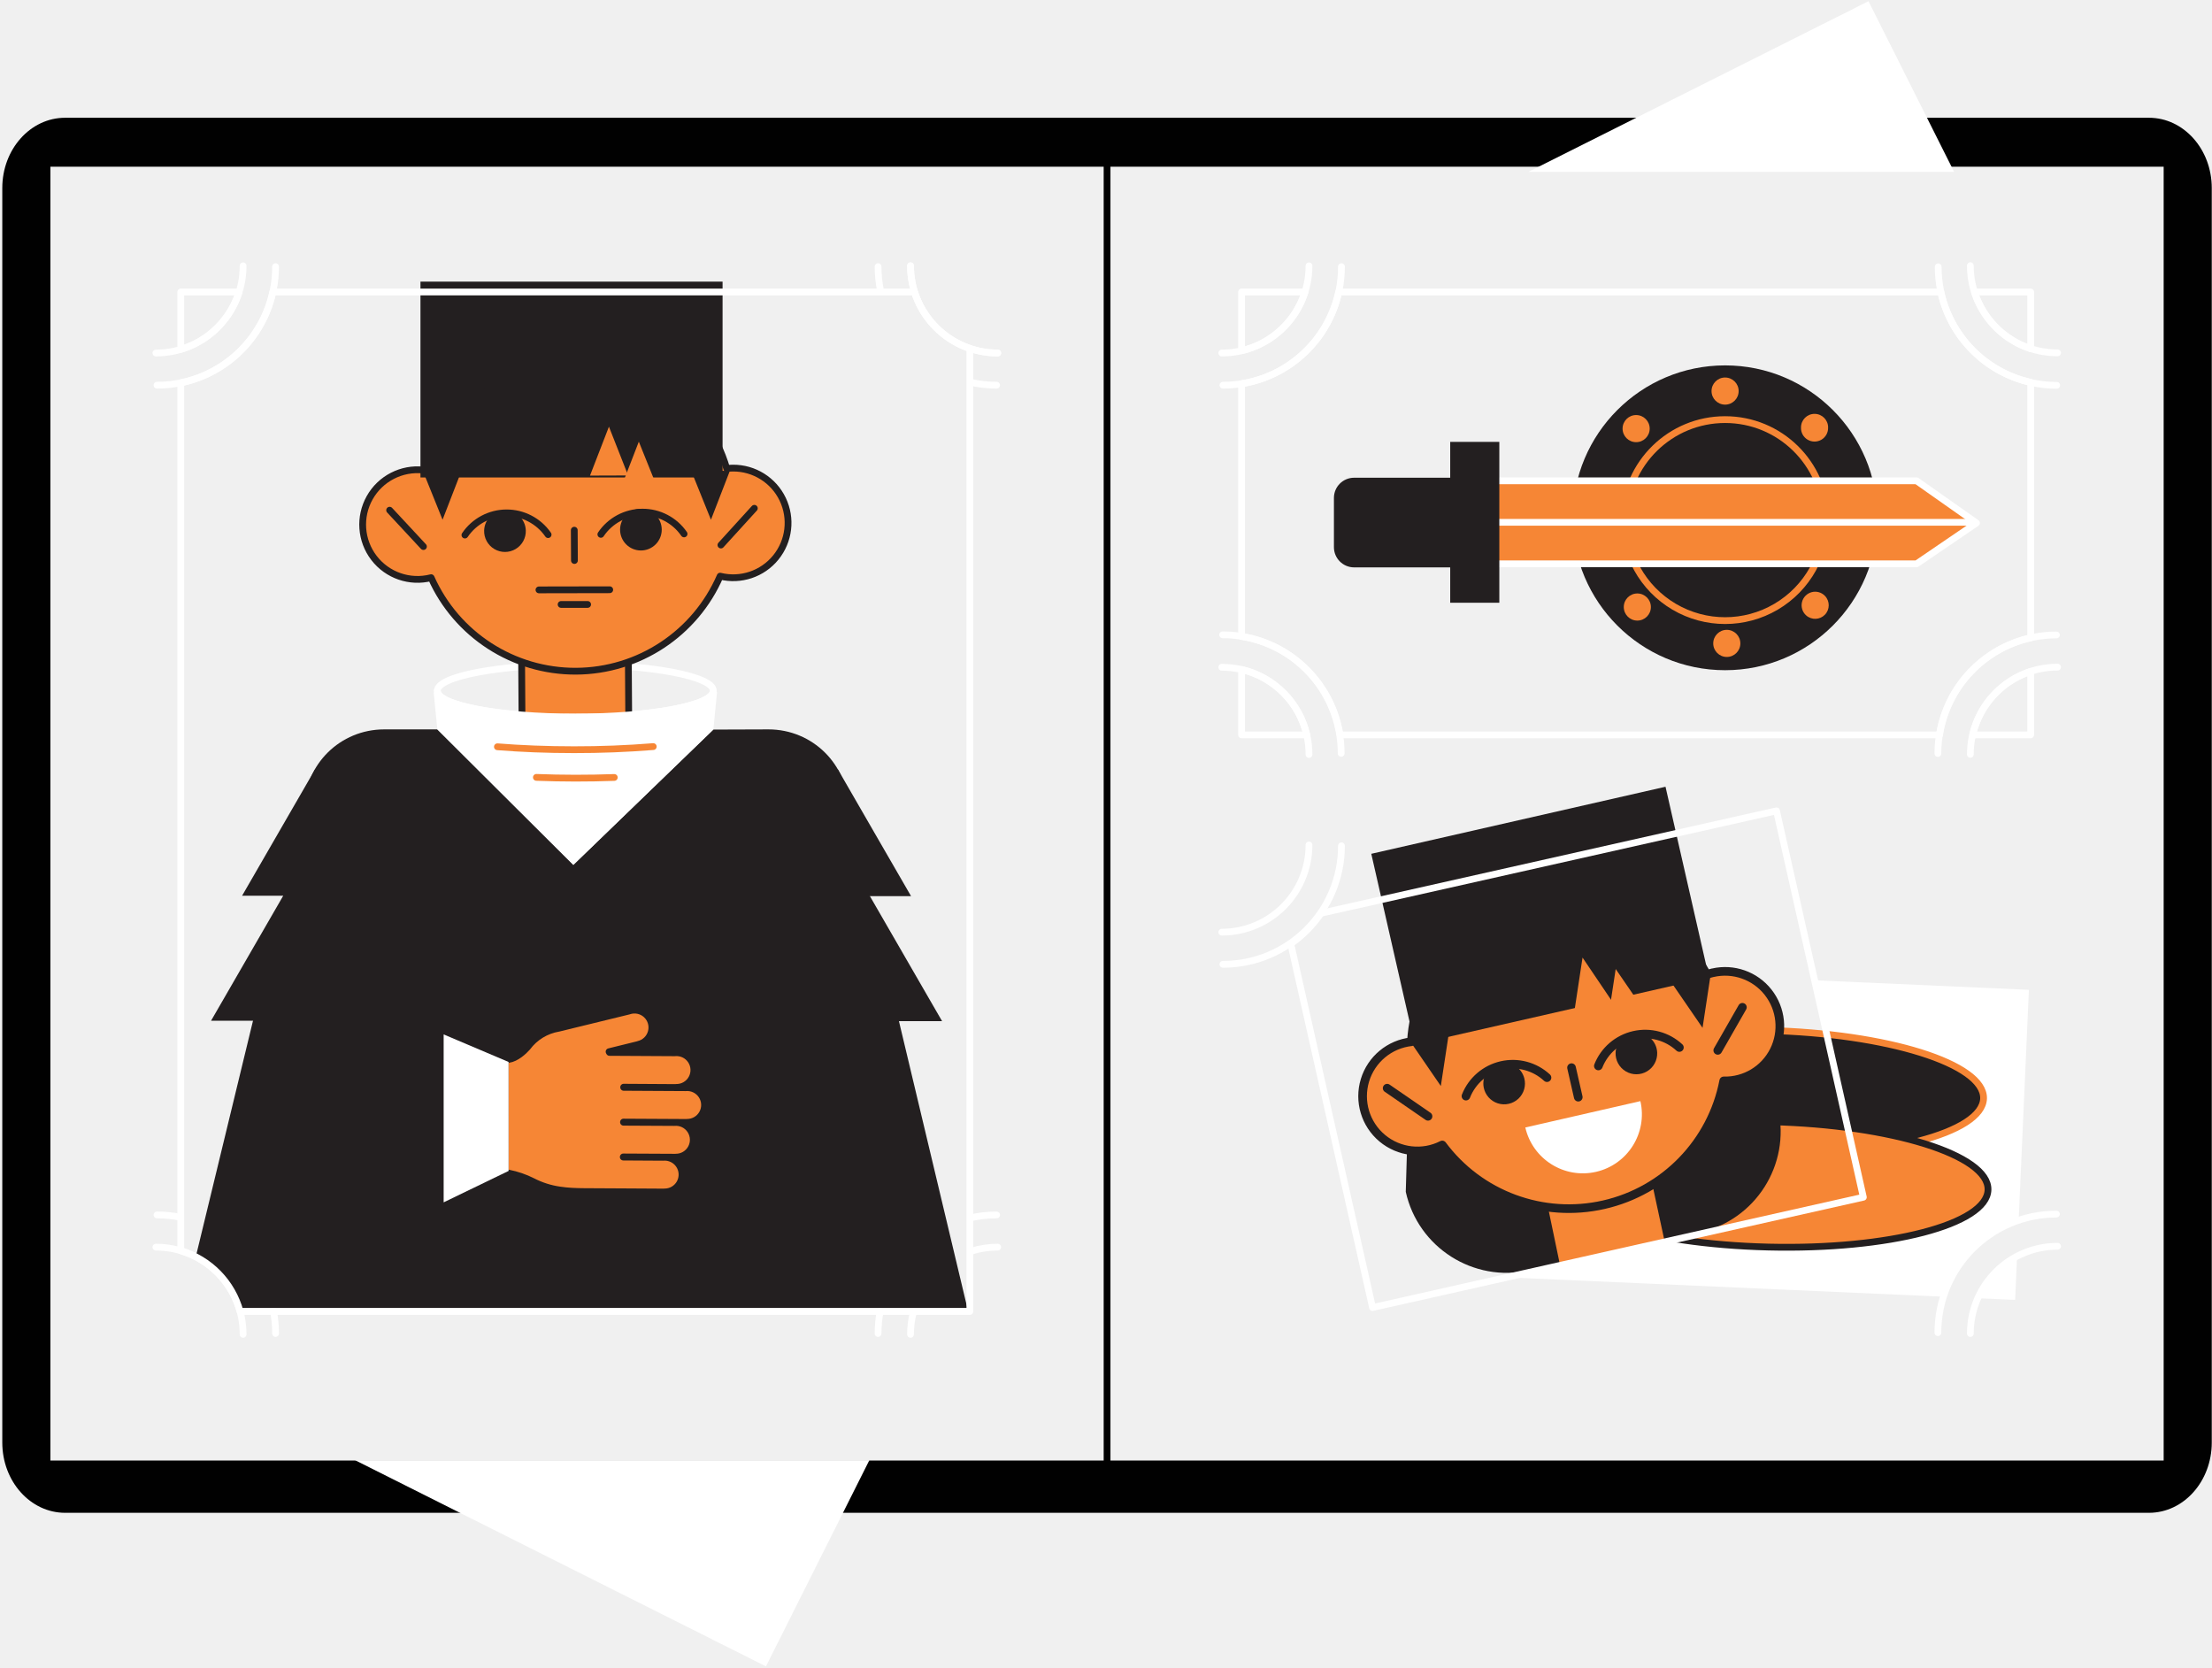
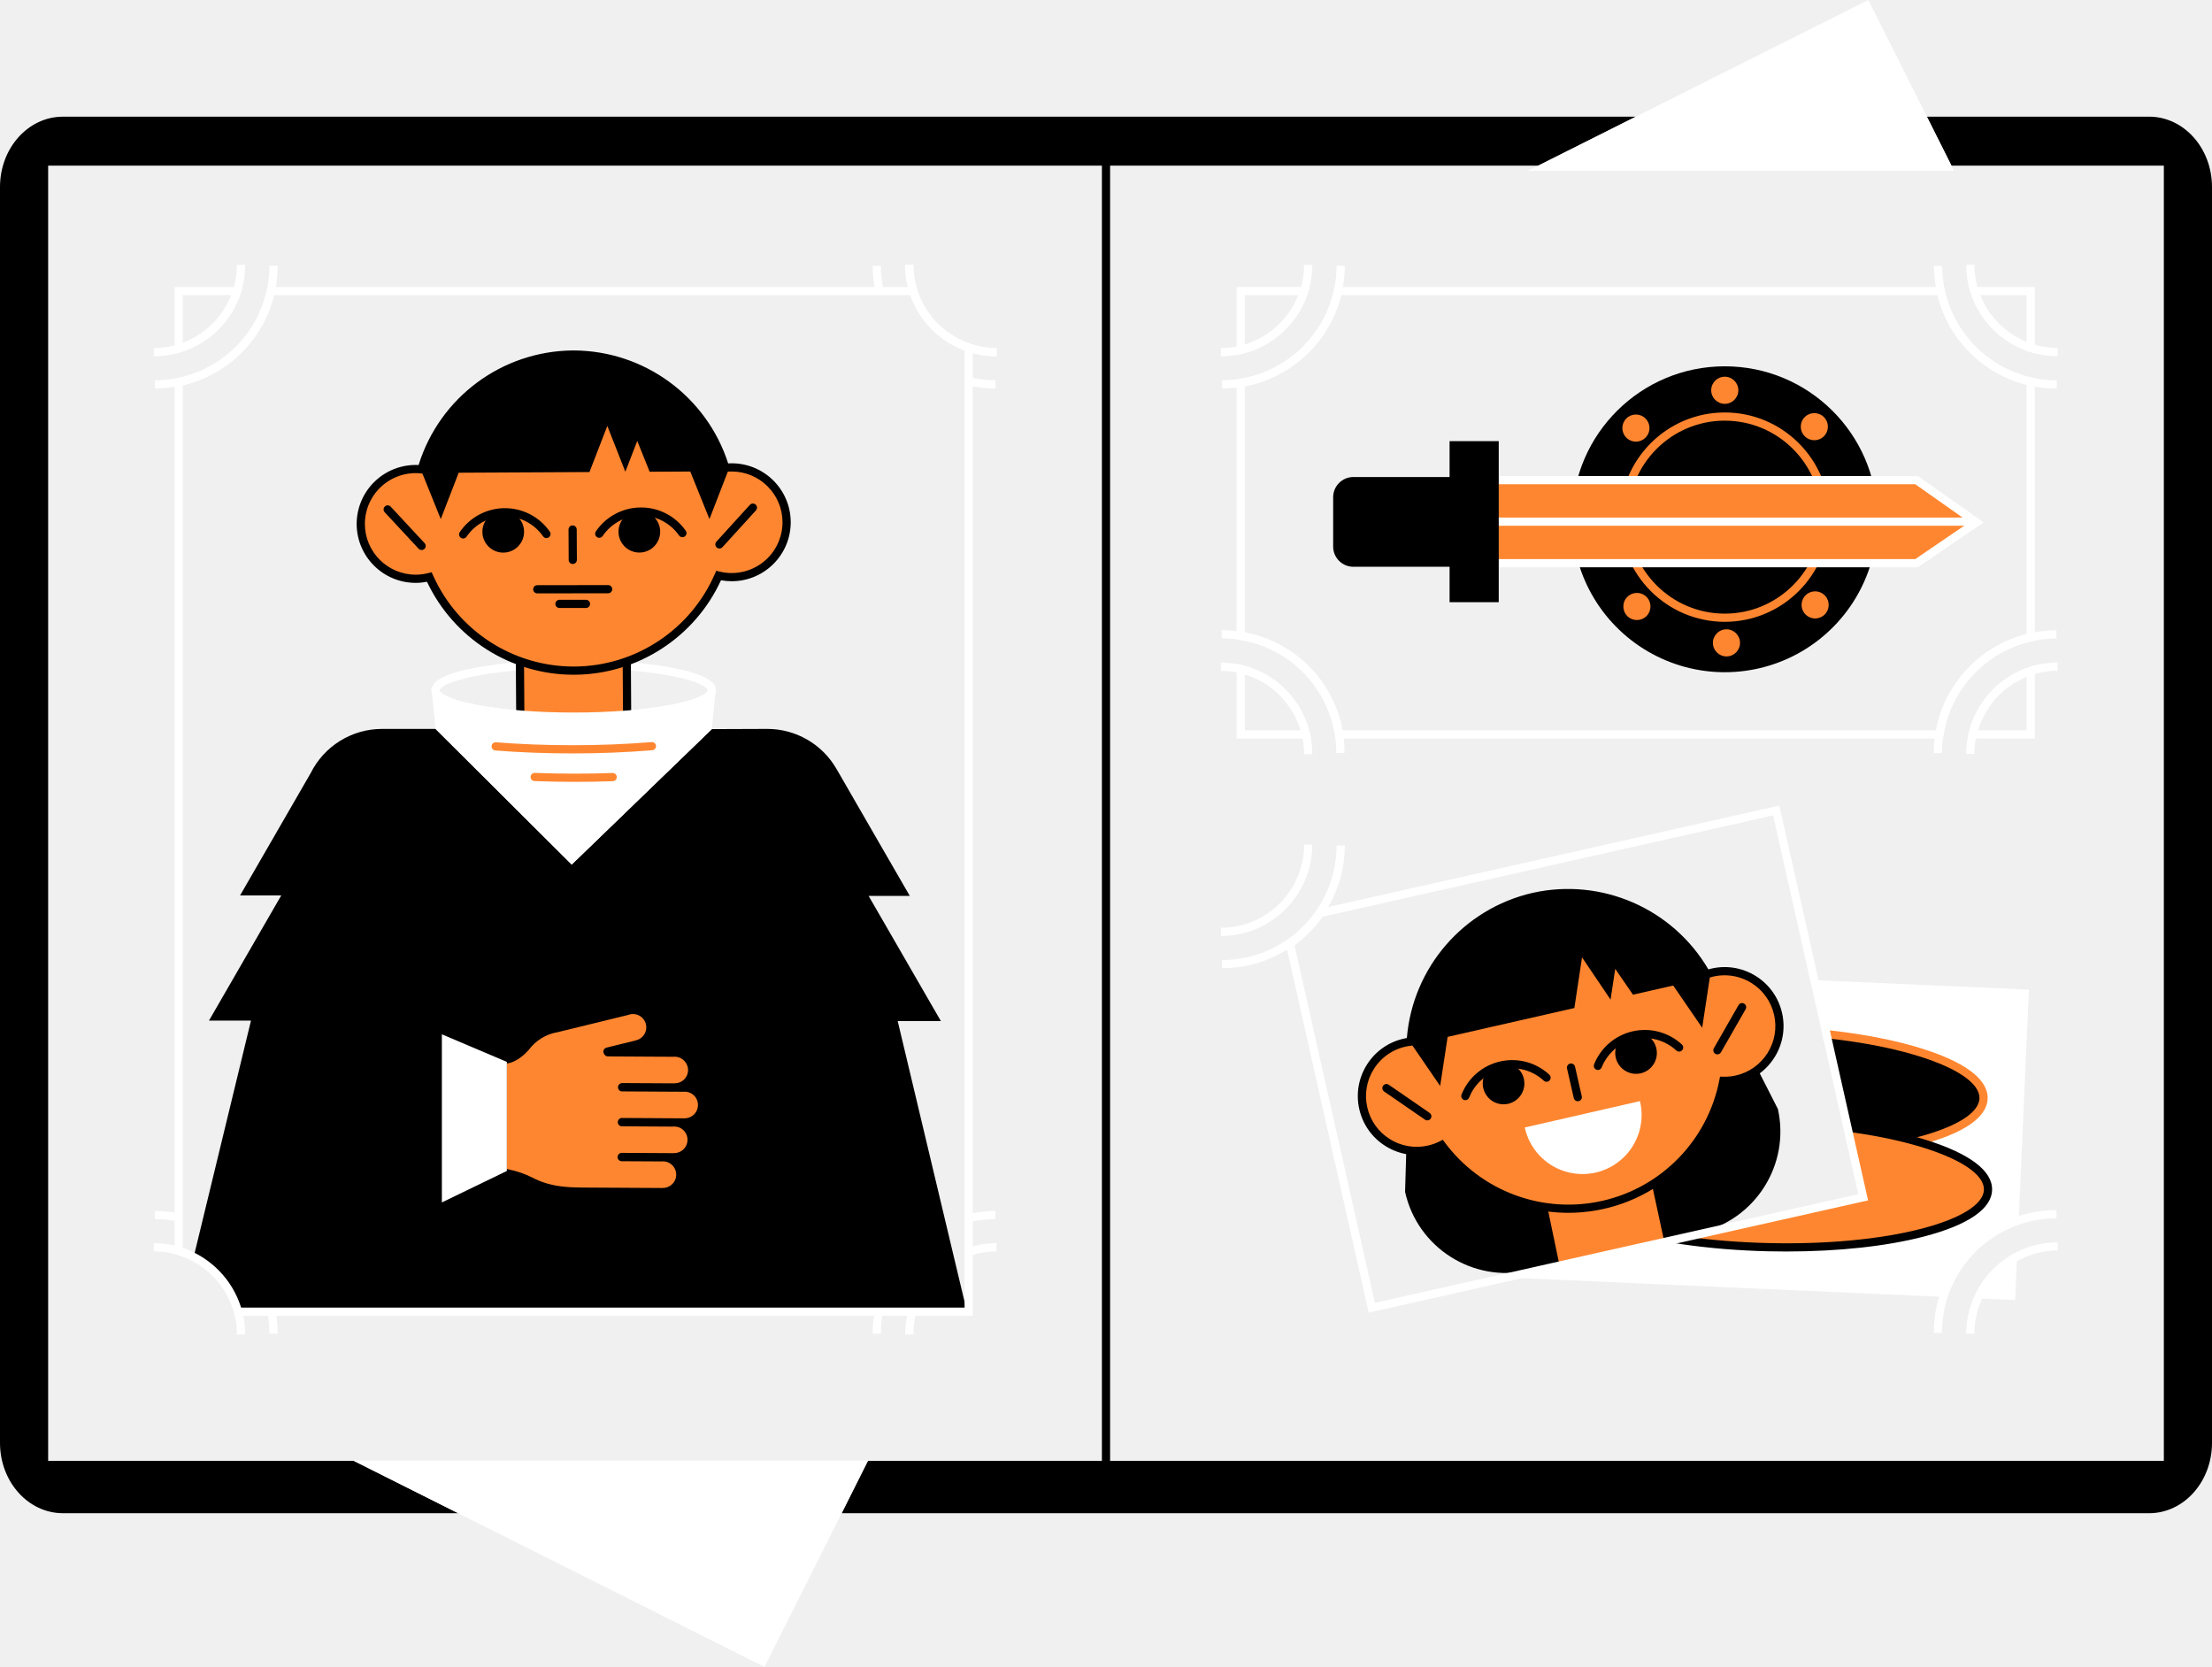
- <svg xmlns="http://www.w3.org/2000/svg" viewBox="0 0 832 627">
-   <path fill="#fff" d="M731 487.68a44.68 44.68 0 0 1 28.28-28.74l3.85-86.67-80.6-3.58 18.33 81.58-134.03 30.13Z" />
-   <g stroke-linecap="round" stroke-linejoin="round" stroke-width="2.55">
-     <path fill="#231f20" stroke="#f68635" d="M746.08 413.1c-.32 13.02-37.35 22.67-82.71 21.56-45.37-1.12-81.88-12.56-81.57-25.58.32-13 37.36-22.65 82.72-21.54 45.36 1.1 81.88 12.56 81.56 25.57Z" />
-     <path fill="#f68635" stroke="#231f20" d="M747.75 447.46c-.32 13.02-37.35 22.66-82.71 21.55-45.37-1.1-81.88-12.56-81.56-25.57.31-13 37.35-22.66 82.71-21.55 45.36 1.12 81.88 12.56 81.56 25.57Z" />
+ <svg xmlns="http://www.w3.org/2000/svg" xmlns:xlink="http://www.w3.org/1999/xlink" viewBox="0 0 1080 813.86" xml:space="preserve">
+   <path fill="#FFF" d="M280.1 351.88c-18.14 0-35.21-1.35-48.07-3.8-14.4-2.73-21.39-6.34-21.39-11.03 0-4.69 7-8.3 21.39-11.04 12.86-2.44 29.93-3.8 48.07-3.8s35.21 1.36 48.07 3.8c14.4 2.74 21.39 6.35 21.39 11.04 0 4.69-7 8.3-21.38 11.03-12.87 2.45-29.94 3.8-48.08 3.8zm0-25.66c-17.9 0-34.7 1.32-47.33 3.72-14.87 2.83-18.13 6.1-18.13 7.11s3.26 4.28 18.14 7.1c12.62 2.4 29.43 3.73 47.32 3.73 17.9 0 34.7-1.32 47.33-3.72 14.87-2.83 18.13-6.1 18.13-7.11s-3.26-4.28-18.13-7.1c-12.62-2.4-29.43-3.73-47.33-3.73z" />
+   <path fill="#FF8630" d="m254.02 348.41-.28-43.92 52.16-.27.28 43.92" />
+   <path d="M254.02 350.4a2 2 0 0 1-2-1.98l-.3-45.92 56.17-.3.29 45.92a2 2 0 0 1-2 2.02 2 2 0 0 1-2-1.99l-.27-41.92-48.16.25.27 41.91a2 2 0 0 1-1.99 2.02h-.01z" />
+   <path fill="#FF8630" d="M357.13 228.2c-1.03 0-2.04.07-3.04.19a77.2 77.2 0 0 0-148.25.76 26.8 26.8 0 1 0 3.77 52.59 77.17 77.17 0 0 0 141.25-.73 26.8 26.8 0 1 0 6.27-52.81z" />
+   <path d="M280.07 329.43a79.23 79.23 0 0 1-71.6-45.39 28.7 28.7 0 0 1-5.38.54h-.15a28.83 28.83 0 0 1-28.8-28.64 28.83 28.83 0 0 1 30.24-28.9 79.55 79.55 0 0 1 75.29-55.94h.4a79.56 79.56 0 0 1 75.46 55.15 28.7 28.7 0 0 1 1.59-.05h.15a28.82 28.82 0 0 1 28.8 28.64 28.83 28.83 0 0 1-28.65 28.94h-.17c-1.74 0-3.5-.16-5.22-.48a79.25 79.25 0 0 1-71.55 46.13h-.4zm-69.33-50.05.7 1.54a75.24 75.24 0 0 0 68.63 44.51h.4a75.24 75.24 0 0 0 68.56-45.22l.67-1.54 1.64.4a24.82 24.82 0 0 0 30.72-24.2 24.82 24.82 0 0 0-24.8-24.67h-.12c-.9 0-1.85.06-2.81.17l-1.68.2-.48-1.62c-9.37-31.75-38.99-53.85-72.1-53.85h-.38c-33.28.17-62.85 22.63-71.93 54.6l-.46 1.62-1.67-.18a24.82 24.82 0 0 0-27.48 24.77 24.82 24.82 0 0 0 24.78 24.67h.13c2.04-.01 4.07-.27 6.05-.78l1.63-.42z" />
+   <defs>
+     <path id="a" d="M948.85 633.18a58.06 58.06 0 0 1 36.76-37.35l5-112.64-104.75-4.65 23.83 106.02-174.18 39.15 213.34 9.47z" />
+   </defs>
+   <use xlink:href="#a" overflow="visible" fill="#FFF" />
+   <clipPath id="b">
+     <use xlink:href="#a" overflow="visible" />
+   </clipPath>
+   <g clip-path="url(#b)">
+     <path d="M968.46 536.25c-.4 16.9-48.53 29.45-107.48 28.02-58.95-1.44-106.41-16.3-106-33.21.41-16.91 48.53-29.46 107.49-28.02 58.95 1.43 106.4 16.3 106 33.2z" />
+     <path fill="#FF8630" d="M870.17 566.38c-3.06 0-6.14-.04-9.24-.11-53.45-1.3-108.45-14.85-107.95-35.26.5-20.42 56.08-31.27 109.53-29.97 28.7.7 55.62 4.56 75.81 10.89 21.25 6.66 32.37 15.08 32.14 24.36-.22 9.29-11.73 17.16-33.28 22.78-18.26 4.76-41.78 7.31-67 7.31zm-17.2-61.46c-57.44 0-95.67 13.07-96 26.19-.33 13.81 41.4 29.63 104.06 31.16 28.33.68 55.01-1.82 75.14-7.07 19.08-4.98 30.12-11.9 30.3-19 .17-7.1-10.53-14.56-29.34-20.45-19.85-6.22-46.38-10.03-74.71-10.71-3.2-.08-6.36-.12-9.45-.12z" />
+     <path fill="#FF8630" d="M970.63 580.9c-.4 16.9-48.53 29.45-107.48 28.02-58.95-1.43-106.41-16.3-106-33.21.41-16.91 48.53-29.46 107.48-28.03 58.96 1.44 106.41 16.3 106 33.22z" />
+     <path d="M872.34 611.03c-3.06 0-6.14-.04-9.24-.11-28.7-.7-55.62-4.57-75.81-10.9-21.25-6.65-32.37-15.08-32.14-24.36.5-20.41 56.07-31.28 109.53-29.97 28.7.7 55.62 4.56 75.81 10.89 21.25 6.66 32.37 15.08 32.14 24.36-.22 9.29-11.73 17.16-33.28 22.78-18.26 4.76-41.78 7.3-67 7.3zm-17.19-61.46c-57.44 0-95.68 13.07-96 26.19-.17 7.1 10.52 14.55 29.34 20.45 19.84 6.22 46.38 10.02 74.7 10.7 28.34.69 55.02-1.81 75.15-7.06 19.08-4.97 30.12-11.9 30.3-19 .17-7.1-10.53-14.56-29.34-20.45-19.85-6.22-46.38-10.03-74.71-10.72-3.2-.07-6.35-.11-9.44-.11z" />
  </g>
-   <path fill="#fff" d="m743.9 488.26 14.06.62.72-16.41a32.9 32.9 0 0 0-14.77 15.79Z" />
-   <path fill="#231f20" d="m643.13 366.63 25.7 50.48a38.9 38.9 0 0 1-29.55 46.42l-64.1 14.25a38.9 38.9 0 0 1-46.43-29.54l1.67-57" />
-   <path fill="#f68635" d="m586.66 475.25-7.28-34.92 39.09-8.9 7.57 35.11" />
-   <path fill="#f68635" d="M644.23 365.84c-.76.18-1.51.4-2.25.65a59.34 59.34 0 0 0-111.11 25.3 20.6 20.6 0 1 0 11.6 38.83 59.33 59.33 0 0 0 105.87-24.1 20.6 20.6 0 1 0-4.1-40.67Z" />
-   <path fill="#231f20" d="m515.78 321.11 110.67-25.22 16.35 71.73-110.67 25.22Z" />
-   <path fill="none" stroke="#231f20" stroke-linecap="round" stroke-linejoin="round" stroke-width="3.25" d="M644.23 365.84c-.76.18-1.51.4-2.25.65a59.34 59.34 0 0 0-111.11 25.3 20.6 20.6 0 1 0 11.6 38.83 59.33 59.33 0 0 0 105.87-24.1 20.6 20.6 0 1 0-4.1-40.67Z" />
-   <path fill="#f68635" stroke="#231f20" stroke-linecap="round" stroke-linejoin="round" stroke-width="3.25" d="m521.75 409.26 15.37 10.58m118.25-41-9.27 16.2" />
-   <path fill="#231f20" d="m544.9 388.96-2.96 19.49-11.24-16.38Z" />
-   <path fill="#f68635" d="m592.28 379.62 2.96-19.48 11.02 16.32Z" />
-   <path fill="#f68635" d="m604.75 383.93 2.96-19.49 11.24 16.38Z" />
-   <path fill="#231f20" d="m643.34 367.09-2.96 19.48-11.25-16.38Zm-70.01 38.43a7.83 7.83 0 1 1-15.26 3.48 7.83 7.83 0 0 1 15.26-3.48Z" />
-   <path fill="none" stroke="#231f20" stroke-linecap="round" stroke-linejoin="round" stroke-width="3.25" d="M581.87 405.3a18.93 18.93 0 0 0-30.48 6.94" />
-   <path fill="#231f20" d="M623.32 395.92a7.83 7.83 0 1 1-15.65 0 7.83 7.83 0 0 1 15.65 0Z" />
-   <path fill="none" stroke="#231f20" stroke-linecap="round" stroke-linejoin="round" stroke-width="3.25" d="M631.67 393.96a18.93 18.93 0 0 0-30.48 6.94" />
-   <path fill="#f68635" stroke="#231f20" stroke-linecap="round" stroke-linejoin="round" stroke-width="3.25" d="m591.1 401.54 2.53 11.1" />
-   <path fill="#fff" d="M617 414.13a22.2 22.2 0 1 1-43.28 9.91" />
-   <path fill="none" stroke="#fff" stroke-linecap="round" stroke-linejoin="round" stroke-width="2.55" d="m668.2 304.95-171.34 38.52a44.78 44.78 0 0 1-11.36 11.49l30.75 136.8 184.61-41.49ZM91.44 501.84a32.8 32.8 0 0 0-32.8-32.8M342.48 99.97a32.8 32.8 0 0 0 32.8 32.8" />
-   <path fill="#231f20" d="M706.18 194.74a57.32 57.32 0 1 1-114.64 0 57.32 57.32 0 0 1 114.64 0Z" />
-   <path fill="#f68635" d="M653.96 147.08a5.1 5.1 0 1 1-10.2 0 5.1 5.1 0 0 1 10.2 0ZM620.5 161.2a5.1 5.1 0 1 1-10.2 0 5.1 5.1 0 0 1 10.2 0Zm.45 67.1a5.1 5.1 0 1 1-10.2 0 5.1 5.1 0 0 1 10.2 0Zm33.65 13.68a5.1 5.1 0 1 1-10.2 0 5.1 5.1 0 0 1 10.2 0Zm24.76-10.52a5.1 5.1 0 1 1 7.06-7.35 5.1 5.1 0 0 1-7.06 7.35Zm8.24-70.71a5.1 5.1 0 1 1-10.19 0 5.1 5.1 0 0 1 10.2 0Z" />
-   <path fill="#231f20" stroke="#f68635" stroke-linecap="round" stroke-linejoin="round" stroke-width="2.55" d="M686.65 194.74a37.8 37.8 0 1 1-75.58 0 37.8 37.8 0 0 1 75.58 0Z" />
-   <path fill="none" stroke="#fff" stroke-linecap="round" stroke-linejoin="round" stroke-width="2.55" d="M268.3 259.81c0 5.45-23.23 9.87-51.9 9.87-28.67 0-51.9-4.42-51.9-9.87 0-5.45 23.23-9.87 51.9-9.87 28.67 0 51.9 4.42 51.9 9.87Z" />
-   <path fill="#f68635" stroke="#231f20" stroke-linecap="round" stroke-linejoin="round" stroke-width="2.55" d="m196.33 268.55-.22-33.8 40.14-.2.22 33.8" />
-   <path fill="#f68635" d="M275.67 176.05c-.79 0-1.57.06-2.33.15a59.4 59.4 0 0 0-114.08.59 20.62 20.62 0 1 0 2.9 40.47 59.38 59.38 0 0 0 108.7-.57 20.62 20.62 0 1 0 4.82-40.64Z" />
-   <path fill="#231f20" d="M158.15 105.92h113.63v73.65H158.15Z" />
-   <path fill="none" stroke="#231f20" stroke-linecap="round" stroke-linejoin="round" stroke-width="2.55" d="M275.67 176.05c-.79 0-1.57.06-2.33.15a59.4 59.4 0 0 0-114.08.59 20.62 20.62 0 1 0 2.9 40.47 59.38 59.38 0 0 0 108.7-.57 20.62 20.62 0 1 0 4.82-40.64Z" />
-   <path fill="#f68635" stroke="#231f20" stroke-linecap="round" stroke-linejoin="round" stroke-width="2.55" d="m146.55 191.88 12.72 13.68m124.46-14.39-12.57 13.81" />
-   <path fill="#231f20" d="m173.58 177.07-7.12 18.4-7.44-18.45Z" />
-   <path fill="#f68635" d="m221.92 178.87 7.12-18.4 7.22 18.35Z" />
-   <path fill="#f68635" d="m233.16 184.5 7.12-18.39 7.43 18.45Z" />
-   <path fill="#231f20" d="m274.53 177.07-7.12 18.4-7.44-18.45Zm-76.76 22.4a7.84 7.84 0 1 1-15.67 0 7.84 7.84 0 0 1 15.67 0Z" />
-   <path fill="none" stroke="#231f20" stroke-linecap="round" stroke-linejoin="round" stroke-width="2.55" d="M206.16 201.07a18.95 18.95 0 0 0-31.29.16" />
-   <path fill="#231f20" d="M248.9 199.2a7.83 7.83 0 1 1-15.67 0 7.83 7.83 0 0 1 15.67 0Z" />
-   <path fill="none" stroke="#231f20" stroke-linecap="round" stroke-linejoin="round" stroke-width="2.55" d="M257.3 200.8a18.94 18.94 0 0 0-31.3.17" />
-   <path fill="#f68635" stroke="#231f20" stroke-linecap="round" stroke-linejoin="round" stroke-width="2.55" d="m216 199.4.06 11.4m13.28 11-26.62.05m18.3 5.48h-9.97" />
-   <path fill="#010101" d="M808.29 44.29H24.49C11.44 44.29.86 56.12.86 70.72v471.81c0 14.6 10.58 26.43 23.63 26.43h783.8c13.05 0 23.62-11.83 23.62-26.43V70.72c0-14.6-10.57-26.43-23.62-26.43Zm5.53 505H18.96V62.69h794.86Z" />
-   <path fill="none" stroke="#010101" stroke-linecap="round" stroke-linejoin="round" stroke-width="2.55" d="M416.4 62.05V551.2" />
-   <path fill="#fff" d="M735 64.63 702.8.46 574.9 64.63ZM327 549.16l-38.9 77.55-154.57-77.55Z" />
-   <path fill="none" stroke="#fff" stroke-linecap="round" stroke-linejoin="round" stroke-width="2.55" d="M504.56 100.28a44.58 44.58 0 0 1-44.58 44.59m32.37-44.9a32.8 32.8 0 0 1-32.8 32.8m314.04 12.15a44.58 44.58 0 0 1-44.58-44.58m44.9 32.37a32.8 32.8 0 0 1-32.8-32.8M728.9 283.39a44.58 44.58 0 0 1 44.58-44.58m-32.37 44.9a32.8 32.8 0 0 1 32.8-32.8m-314.04-12.16a44.58 44.58 0 0 1 44.58 44.59m-44.9-32.38a32.8 32.8 0 0 1 32.8 32.8m12.21 34.34a44.58 44.58 0 0 1-44.58 44.58m32.37-44.9a32.8 32.8 0 0 1-32.8 32.8M728.9 501.2a44.58 44.58 0 0 1 44.58-44.58m-32.37 44.9a32.8 32.8 0 0 1 32.8-32.8M103.65 100.28a44.58 44.58 0 0 1-44.59 44.59m32.38-44.9a32.8 32.8 0 0 1-32.8 32.8m306.53 11.04c3.18.7 6.43 1.06 9.68 1.06m-44.58-44.59c0 3.04.3 6.01.88 8.88m11.33-9.2a32.8 32.8 0 0 0 32.8 32.8m-10.26 325.26a44.74 44.74 0 0 1 9.83-1.08m-44.58 44.58c0-2.83.26-5.6.77-8.28m34.32-22.68a32.75 32.75 0 0 1 9.91-1.52m-32.8 32.8c0-2.92.39-5.76 1.1-8.45" />
-   <g fill="#231f20">
-     <path d="M118.64 336.88H91.06l13.79-23.89 13.79-23.88 13.78 23.88 13.8 23.89Z" />
-     <path d="M106.96 383.9H79.38l13.79-23.88 13.79-23.88 13.79 23.88 13.79 23.88Zm208.14-46.86h27.58l-13.8-23.89-13.78-23.88-13.8 23.88-13.78 23.89Z" />
-     <path d="M326.77 384.06h27.58l-13.79-23.88-13.79-23.89-13.79 23.89-13.79 23.88Z" />
+   <path fill="#FFF" d="m965.63 633.93 18.26.8.94-21.32a42.77 42.77 0 0 0-19.2 20.52z" />
+   <path d="m834.67 475.86 33.38 65.6a50.56 50.56 0 0 1-38.38 60.33l-83.32 18.52a50.56 50.56 0 0 1-60.33-38.4l2.18-74.06" />
+   <path fill="#FF8630" d="m761.27 617.02-9.46-45.38 50.8-11.57 9.85 45.64" />
+   <defs>
+     <path id="c" d="M836.1 474.84c-1 .23-1.98.52-2.93.85a77.11 77.11 0 0 0-144.4 32.87 26.76 26.76 0 1 0 15.07 50.46 77.1 77.1 0 0 0 137.6-31.32 26.76 26.76 0 1 0-5.34-52.86z" />
+   </defs>
+   <defs>
+     <path id="d" d="M765.76 592.14a79.18 79.18 0 0 1-62.53-30.62 28.57 28.57 0 0 1-26.83-2.01 28.58 28.58 0 0 1-12.73-17.97 28.6 28.6 0 0 1 3.7-21.7 28.58 28.58 0 0 1 19.52-13.04 79.45 79.45 0 0 1 61.3-70.85 79.46 79.46 0 0 1 85.92 37.34 28.6 28.6 0 0 1 23.24 3.3 28.57 28.57 0 0 1 12.73 17.97 28.6 28.6 0 0 1-3.7 21.7 28.58 28.58 0 0 1-23.32 13.43 79.17 79.17 0 0 1-77.3 62.45zm-61.31-35.66 1 1.35a75.15 75.15 0 0 0 76.96 28.44c29-6.6 51.4-29.74 57.06-58.95l.32-1.66 1.69.04c2.03.04 4.07-.16 6.05-.62A24.6 24.6 0 0 0 863 514.13a24.6 24.6 0 0 0 3.18-18.69 24.6 24.6 0 0 0-10.96-15.46 24.75 24.75 0 0 0-21.39-2.4l-1.59.55-.81-1.48c-16.09-29.04-49.95-44.18-82.36-36.8-32.4 7.38-56.38 35.68-58.3 68.82l-.1 1.68-1.67.2a24.6 24.6 0 0 0-18.25 11.42 24.6 24.6 0 0 0-3.18 18.68 24.6 24.6 0 0 0 10.96 15.47 24.6 24.6 0 0 0 18.69 3.18 24.89 24.89 0 0 0 5.72-2.06l1.5-.76z" />
+   </defs>
+   <use xlink:href="#c" overflow="visible" fill="#FF8630" />
+   <use xlink:href="#d" overflow="visible" />
+   <path fill="#FF8630" d="m676.92 531.27 19.97 13.75" />
+   <path d="M696.89 547.02c-.4 0-.79-.11-1.13-.35l-19.97-13.76a2 2 0 1 1 2.27-3.3l19.96 13.76a2 2 0 0 1-1.13 3.65z" />
+   <path fill="#FF8630" d="m850.56 491.74-12.04 21.04" />
+   <path d="M838.51 514.78a2 2 0 0 1-1.73-3l12.05-21.04a2 2 0 0 1 3.47 1.99l-12.05 21.04a2 2 0 0 1-1.74 1zm-94.56 11.63a10.17 10.17 0 1 1-19.82 4.52 10.17 10.17 0 0 1 19.82-4.52z" />
+   <path d="M715.45 537.14a2 2 0 0 1-1.86-2.74 26.62 26.62 0 0 1 42.82-9.75 2 2 0 1 1-2.71 2.94 22.63 22.63 0 0 0-36.4 8.28 2 2 0 0 1-1.85 1.27zm93.22-25.46a10.17 10.17 0 1 1-19.83 4.51 10.17 10.17 0 0 1 19.83-4.51z" />
+   <path d="M780.17 522.4a2 2 0 0 1-1.86-2.74 26.64 26.64 0 0 1 42.82-9.74 2 2 0 1 1-2.71 2.94 22.63 22.63 0 0 0-36.4 8.28 2 2 0 0 1-1.85 1.26z" />
+   <path fill="#FF8630" d="m767.05 521.23 3.29 14.44" />
+   <path d="M770.34 537.67a2 2 0 0 1-1.95-1.56l-3.29-14.43a2 2 0 0 1 3.9-.9l3.29 14.44a2 2 0 0 1-1.95 2.45z" />
+   <path fill="#FFF" d="M800.7 537.6a28.85 28.85 0 1 1-56.24 12.88" />
+   <path fill="#FFF" d="m668.26 640.88-40.7-181.05 1.1-.77a56 56 0 0 0 14.26-14.42l.44-.65.78-.18 224.61-50.49 43.33 192.75-243.82 54.8zm-36.2-179.33 39.23 174.55 236.01-53.05-41.57-184.95-219.96 49.45a59.92 59.92 0 0 1-13.72 14zM119.7 651.58h-4a40.67 40.67 0 0 0-40.62-40.63v-4a44.68 44.68 0 0 1 44.63 44.63zm366.87-477.64a44.68 44.68 0 0 1-44.63-44.62h4a40.67 40.67 0 0 0 40.63 40.62v4z" />
+   <path d="M916.6 252.48a74.5 74.5 0 1 1-148.98 0 74.5 74.5 0 0 1 148.99 0z" />
+   <path fill="#FF8630" d="M848.74 190.54a6.62 6.62 0 1 1-13.25 0 6.62 6.62 0 0 1 13.25 0zm-45.43 13.68a6.62 6.62 0 1 1-9.36 9.36 6.62 6.62 0 0 1 9.36-9.36zm-8.78 87.2a6.62 6.62 0 1 1 9.37 9.37 6.62 6.62 0 0 1-9.37-9.37zm41.79 22.45a6.62 6.62 0 1 1 13.24 0 6.62 6.62 0 0 1-13.24 0zm45.42-13.67a6.62 6.62 0 1 1 9.35-9.36 6.62 6.62 0 0 1-9.35 9.36zm8.78-87.2a6.62 6.62 0 1 1-9.36-9.37 6.62 6.62 0 0 1 9.36 9.37z" />
+   <path d="M891.23 252.48a49.11 49.11 0 1 1-98.23 0 49.11 49.11 0 0 1 98.23 0z" />
+   <path fill="#FF8630" d="M842.11 303.6a51.17 51.17 0 0 1-51.1-51.12c0-28.18 22.92-51.1 51.1-51.1s51.11 22.92 51.11 51.1a51.17 51.17 0 0 1-51.1 51.12zm0-98.23c-25.97 0-47.1 21.14-47.1 47.11s21.13 47.12 47.1 47.12c25.98 0 47.11-21.14 47.11-47.12s-21.13-47.1-47.1-47.1z" />
+   <path d="M538 80.05h4v635.68h-4z" />
+   <path fill="none" d="m745.99 83.4 5.04-2.53H23.51v632.37h149.22l-.33-.16h251.44l-.09.16h632.74V80.87h-103.7l1.26 2.53z" />
+   <path d="M1080 157.04V91.31c0-18.97-13.75-34.35-30.7-34.35H940.8l11.99 23.91h103.7v632.37H423.75l-12.82 25.57h638.37c16.95 0 30.7-15.38 30.7-34.35V157.04M23.51 713.24V80.87h727.51l47.66-23.9H30.7C13.75 56.96 0 72.33 0 91.3v613.15c0 18.97 13.75 34.35 30.7 34.35h193l-50.96-25.57H23.51z" />
+   <path fill="#FFF" d="M745.99 83.4h208.06l-1.26-2.53H751.03zM172.4 713.08l.33.16h251.02l.09-.16zM940.79 56.96 912.21 0 798.68 56.96l-47.65 23.91h201.76z" />
+   <path fill="#FFF" d="m223.69 738.81 149.58 75.05 37.66-75.05 12.82-25.57H172.73z" />
+   <g fill="#FFF">
+     <path d="M596.65 189.67v-4a56 56 0 0 0 55.93-55.94h4a60 60 0 0 1-59.93 59.94z" />
+     <path d="M596.1 173.94v-4a40.67 40.67 0 0 0 40.62-40.62h4a44.68 44.68 0 0 1-44.63 44.62zm408.1 15.8a60 60 0 0 1-59.93-59.94h4a56 56 0 0 0 55.93 55.94v4z" />
+     <path d="M1004.62 173.88a44.68 44.68 0 0 1-44.63-44.63h4a40.67 40.67 0 0 0 40.63 40.63v4zm-56.49 193.81h-4a60 60 0 0 1 59.94-59.94v4a56 56 0 0 0-55.94 55.94z" />
+     <path d="M964 368.1h-4a44.68 44.68 0 0 1 44.62-44.62v4a40.67 40.67 0 0 0-40.63 40.62zm-307.55-.48h-4a56 56 0 0 0-55.94-55.94v-4a60 60 0 0 1 59.94 59.94z" />
+     <path d="M640.72 368.17h-4a40.67 40.67 0 0 0-40.63-40.63v-4a44.68 44.68 0 0 1 44.63 44.63z" />
  </g>
-   <path fill="none" stroke="#fff" stroke-linecap="round" stroke-linejoin="round" stroke-width="2.55" d="M67.79 457.79c-2.88-.57-5.8-.86-8.73-.86m44.59 44.59c0-2.9-.28-5.75-.81-8.5" />
-   <path fill="#231f20" d="M89.92 491.96h273.93L319 303.87c0-16.31-13.4-29.55-29.94-29.55l-20.76.07-52.65 50.89-51.17-50.97-19.99.01c-16.53 0-29.93 13.23-29.93 29.55l-40.92 168.8a32.88 32.88 0 0 1 16.28 19.3Z" />
-   <path fill="#fff" d="M215.65 325.27 164.5 274.3l-1.39-13.98 9.24 5.54 44.06 3.82 21.01-.63 25.56-4.54 6.73-4.25-1.4 14.12" />
-   <path fill="none" stroke="#fff" stroke-linecap="round" stroke-linejoin="round" stroke-width="2.55" d="M164.5 259.81c0 5.45 23.23 9.87 51.9 9.87 28.67 0 51.9-4.42 51.9-9.87" />
-   <path fill="none" stroke="#f68635" stroke-linecap="round" stroke-linejoin="round" stroke-width="2.55" d="M245.71 280.79a364.1 364.1 0 0 1-29.8 1.17c-10.21 0-19.95-.39-28.82-1.1m43.96 11.54a389.4 389.4 0 0 1-29.3-.03" />
-   <path fill="#f68635" stroke="#231f20" stroke-linecap="round" stroke-linejoin="round" stroke-width="2.55" d="M191.28 441.25v-.05a34.9 34.9 0 0 1 9.03 3.1 32.07 32.07 0 0 0 10.33 3.27c2.9.44 5.9.56 9.01.58l14.7.08 15.56.09v-.03a6.53 6.53 0 1 0-.53-13.03l-14.95-.09v-.05l19.72.1v-.02a6.53 6.53 0 1 0-.53-13.03l-19.1-.1-.01-.06 23.87.13.01-.03a6.53 6.53 0 1 0-.54-13.03l-23.27-.13v-.06l19.71.12.01-.04a6.53 6.53 0 1 0-.54-13.02l-24.52-.14-.15-.27 11.04-2.72v-.03a6.53 6.53 0 1 0-3.67-12.51l-26.36 6.44a18.4 18.4 0 0 0-11.76 7.19c-1.35 1.5-4.1 4.11-7.06 4.54v.01" />
-   <path fill="#fff" d="m191.3 440.38-24.43 11.82v-63.16l24.42 10.36Z" />
-   <path fill="#231f20" d="M564.12 205.8a7.59 7.59 0 0 1-7.59 7.59h-47.2a7.6 7.6 0 0 1-7.6-7.59v-18.55a7.59 7.59 0 0 1 7.6-7.58h47.2c4.2 0 7.6 3.4 7.6 7.58Z" />
-   <g stroke="#fff" stroke-linecap="round" stroke-linejoin="round" stroke-width="2.55">
-     <path fill="#f68635" d="M720.9 212.04H557.7v-31.2h163.2l22.52 15.85Z" />
-     <path fill="none" d="M741 196.44H557.57" />
+   <g fill="#FFF">
+     <path d="M596.65 472.73v-4a56 56 0 0 0 55.93-55.94h4a60 60 0 0 1-59.93 59.94z" />
+     <path d="M596.1 457v-4a40.67 40.67 0 0 0 40.62-40.62h4A44.68 44.68 0 0 1 596.09 457zm352.03 193.75h-4a60 60 0 0 1 59.94-59.94v4a56 56 0 0 0-55.94 55.94z" />
+     <path d="M964 651.16h-4a44.68 44.68 0 0 1 44.62-44.62v4a40.67 40.67 0 0 0-40.63 40.62z" />
  </g>
-   <path fill="#231f20" d="M545.47 166.19h18.47v60.5h-18.47Z" />
-   <path fill="none" stroke="#fff" stroke-linecap="round" stroke-linejoin="round" stroke-width="2.55" d="M490.85 109.82H467v22.08a32.85 32.85 0 0 0 23.85-22.08Zm272.95 21.33v-21.33h-21.12a32.87 32.87 0 0 0 21.13 21.33ZM467 251.78v24.6h24.52a32.84 32.84 0 0 0-24.52-24.6Zm275 24.6h21.8v-23.85a32.85 32.85 0 0 0-21.8 23.85Zm21.8-36.49v-96.1a44.62 44.62 0 0 1-33.8-33.97H503.53a44.62 44.62 0 0 1-36.53 34.5v95.05c19 3 34 18.01 37 37.01h225.52a44.62 44.62 0 0 1 34.28-36.49ZM89.93 109.82H68v21.58a32.87 32.87 0 0 0 21.93-21.58Zm254.05 0H102.61A44.63 44.63 0 0 1 68 143.97V470.4a32.86 32.86 0 0 1 22.3 22.84h274.5v-362.2a32.88 32.88 0 0 1-20.82-21.22Z" />
+   <g fill="#FFF">
+     <path d="M75.63 189.67v-4a56 56 0 0 0 55.94-55.94h4a60 60 0 0 1-59.94 59.94z" />
+     <path d="M75.08 173.94v-4a40.67 40.67 0 0 0 40.63-40.62h4a44.68 44.68 0 0 1-44.63 44.62z" />
+   </g>
+   <path fill="#FFF" d="M486.02 189.67c-4.4 0-8.77-.48-13.01-1.41l.86-3.91c3.96.88 8.05 1.32 12.15 1.32v4zm-58.75-48.01a60.23 60.23 0 0 1-1.2-11.93h4c0 3.76.38 7.5 1.12 11.14l-3.92.8zm59.3 32.28a44.68 44.68 0 0 1-44.63-44.62h4a40.67 40.67 0 0 0 40.63 40.62v4zm-12.88 422.65-.88-3.9c4.3-.98 8.75-1.47 13.2-1.47v4c-4.15 0-8.3.46-12.32 1.37zm-43.61 54.57h-4c0-3.74.35-7.48 1.03-11.13l3.93.74c-.64 3.4-.96 6.9-.96 10.4zm44.21-38.32-1.21-3.81a44.55 44.55 0 0 1 13.49-2.08v4c-4.2 0-8.33.64-12.28 1.9zm-28.35 38.74h-4c0-3.9.5-7.77 1.5-11.5l3.86 1.03a40.8 40.8 0 0 0-1.36 10.47zM86.58 596.3a56.47 56.47 0 0 0-10.95-1.08v-4c3.94 0 7.89.39 11.73 1.15l-.78 3.92zm48.99 54.86h-4c0-3.59-.34-7.17-1.01-10.66l3.92-.76a60.38 60.38 0 0 1 1.1 11.42z" />
+   <path d="M438.29 498.52h21.09l-17.92-31.04-17.36-30.07h20.1l-17.92-31.04L408.76 376l-.16-.27-.24-.41a38.97 38.97 0 0 0-33.82-19.44l-26.98.1-68.42 66.12-66.5-66.23-25.98.01a38.94 38.94 0 0 0-34.98 21.6l-16.55 28.67-17.92 31.04h20.1l-17.36 30.07-17.92 31.04h20.51L94.57 613.67a42.73 42.73 0 0 1 21.17 25.08H471.7l-33.4-140.23z" />
+   <path fill="#FFF" d="m279.13 422.11-66.49-66.23-1.8-18.17 12.01 7.2 57.25 4.97 27.31-.83 33.21-5.9 8.74-5.52-1.81 18.35" />
+   <path fill="#FFF" d="M280.1 351.88c-18.14 0-35.21-1.35-48.07-3.8-14.4-2.73-21.39-6.34-21.39-11.03h4c0 1.02 3.26 4.28 18.14 7.1 12.62 2.4 29.43 3.73 47.32 3.73 17.9 0 34.7-1.32 47.33-3.73 14.87-2.82 18.13-6.08 18.13-7.1h4c0 4.69-7 8.3-21.39 11.03-12.86 2.45-29.93 3.8-48.07 3.8z" />
+   <path fill="#FF8630" d="M279.47 367.84c-13.03 0-25.69-.48-37.62-1.43a2 2 0 0 1 .32-4c11.82.95 24.38 1.43 37.3 1.43 13.38 0 26.35-.51 38.56-1.52a2 2 0 1 1 .33 3.98 474.16 474.16 0 0 1-38.89 1.54zm1.23 13.89c-6.65 0-13.28-.13-19.72-.38a2 2 0 0 1-1.92-2.07c.04-1.1.97-2 2.08-1.92a511 511 0 0 0 37.93.04c1.13-.04 2.03.82 2.07 1.93s-.82 2.03-1.92 2.07c-6.06.22-12.3.33-18.53.33zm-33.25 191.11v-.06c4.05.84 8.07 2.12 11.74 4.03a41.65 41.65 0 0 0 13.42 4.25c3.79.56 7.66.72 11.71.74l19.12.11 20.2.11s0-.04.01-.03a8.48 8.48 0 1 0-.7-16.94l-19.42-.1v-.08l25.62.15.01-.05a8.48 8.48 0 1 0-.7-16.93l-24.82-.14v-.07l31.02.18v-.04a8.49 8.49 0 1 0-.69-16.94l-30.24-.17v-.07l25.61.14s0-.03.02-.04a8.48 8.48 0 1 0-.7-16.93l-31.87-.18-.2-.35 14.35-3.53v-.03a8.49 8.49 0 1 0-4.78-16.27l-34.25 8.38c-.56.1-1.13.2-1.7.34a23.93 23.93 0 0 0-13.58 9c-1.76 1.94-5.34 5.34-9.18 5.9v.01" />
+   <path d="m323.64 584.02-39.33-.22a86.17 86.17 0 0 1-11.99-.76 43.8 43.8 0 0 1-14.06-4.46 43.05 43.05 0 0 0-10.88-3.77 1.97 1.97 0 0 1-1.93-1.87v-.06a2 2 0 0 1 2.4-2.06c4.57.95 8.7 2.36 12.26 4.22 3.93 2.04 8 3.33 12.8 4.04 3.18.47 6.7.7 11.43.72l38.94.22c.13-.02.24-.03.39-.03h.03a6.49 6.49 0 1 0-.75-12.94l-19.42-.1a2 2 0 0 1-2-2c0-.54.22-1.09.6-1.46.37-.37.88-.62 1.4-.62h.02l25.23.14c.14-.02.28-.04.42-.03a6.5 6.5 0 0 0 4.62-11.05 6.44 6.44 0 0 0-5.16-1.9l-.2.02-24.84-.15a2 2 0 0 1-1.98-1.94 2.04 2.04 0 0 1 2-2.13l30.65.18c.13-.03.3-.04.39-.04h.04a6.5 6.5 0 0 0 .03-12.97 8.97 8.97 0 0 0-.79.03l-30.24-.17a2 2 0 0 1-1.99-1.97 2.08 2.08 0 0 1 2-2.1h.01l25.23.14.4-.04h.04a6.44 6.44 0 0 0 4.6-11.04 6.45 6.45 0 0 0-5.18-1.9l-.18.01-31.87-.18a2 2 0 0 1-1.7-.97l-.21-.36a2 2 0 0 1 1.24-2.96l14-3.44c.11-.05.23-.1.36-.12a6.5 6.5 0 1 0-3.83-12.38l-34.25 8.37-.15.03a22.06 22.06 0 0 0-14.13 8.71c-1.93 2.14-5.8 5.79-10.17 6.5a2 2 0 1 1-.76-3.93c3.27-.47 6.58-3.72 7.91-5.18a26.07 26.07 0 0 1 16.43-10.03l34.08-8.34a10.4 10.4 0 0 1 8.78.98 10.5 10.5 0 0 1-2.57 19.04c-.13.07-.26.11-.4.15l-.06.02 17.23.1a10.42 10.42 0 0 1 8.28 3.07 10.4 10.4 0 0 1 3.03 7.43 10.41 10.41 0 0 1-2.6 6.85 10.5 10.5 0 0 1 7.91 10.22 10.51 10.51 0 0 1-8.02 10.14 10.5 10.5 0 0 1-5.5 17 10.5 10.5 0 0 1-7.6 17.3c-.15.03-.3.04-.44.04z" />
+   <path fill="#FFF" d="m247.47 571.7-31.73 15.37v-82.08l31.73 13.46z" />
+   <path d="M731.99 266.86a9.86 9.86 0 0 1-9.86 9.86h-61.36a9.86 9.86 0 0 1-9.86-9.86v-24.1a9.86 9.86 0 0 1 9.86-9.86h61.36a9.86 9.86 0 0 1 9.86 9.85v24.1z" />
+   <path fill="#FF8630" d="M935.74 274.97h-212.1v-40.56h212.1L965 255.03z" />
+   <path fill="#FFF" d="M936.36 276.97H721.64v-44.56h214.73l32.14 22.64-32.15 21.92zm-210.72-4h209.48L961.48 255l-26.37-18.59H725.64v36.56z" />
+   <path fill="#FFF" d="M723.47 252.69h238.38v4H723.47z" />
+   <path d="M707.75 215.38h24v78.63h-24z" />
+   <g fill="#FFF">
+     <path d="M603.78 173.34v-33.22h35.7l-.81 2.6a44.77 44.77 0 0 1-32.44 30.05l-2.45.57zm4-29.22v24.1a40.8 40.8 0 0 0 26.15-24.1h-26.15zm385.71 28.48-2.62-.85a44.7 44.7 0 0 1-28.74-29.02l-.82-2.6h32.18v32.47zm-26.63-28.47a40.71 40.71 0 0 0 22.63 22.86v-22.87h-22.63zM640.15 360.58h-36.37v-36.5l2.45.58a44.83 44.83 0 0 1 33.36 33.48l.56 2.44zm-32.37-4h27.27a40.87 40.87 0 0 0-27.27-27.37v27.37zm385.71 4h-32.84l.56-2.44a44.8 44.8 0 0 1 29.66-32.46l2.62-.85v35.75zm-27.74-4h23.74v-26.14a40.85 40.85 0 0 0-23.74 26.14z" />
+     <path d="M948.64 360.58H652.16l-.27-1.68a55.7 55.7 0 0 0-46.43-46.44l-1.69-.27V185.24l1.7-.27a56.22 56.22 0 0 0 45.82-43.27l.34-1.57h297.54l.34 1.57a56.02 56.02 0 0 0 42.41 42.61l1.57.35v128.1l-1.57.35a56.26 56.26 0 0 0-43.01 45.79l-.27 1.68zm-293.1-4h289.7a60.34 60.34 0 0 1 44.25-47V187.85a60.07 60.07 0 0 1-43.52-43.72H654.83a60.28 60.28 0 0 1-47.05 44.5V308.8a59.68 59.68 0 0 1 47.77 47.78z" />
+   </g>
+   <path fill="#FFF" d="M85.25 172.85v-32.72h33.22l-.82 2.6a44.55 44.55 0 0 1-29.83 29.36l-2.57.76zm4-28.72v23.27a40.55 40.55 0 0 0 23.67-23.28H89.25zM474.96 642.4H114.69l-.4-1.48a40.86 40.86 0 0 0-27.61-28.28l-1.43-.42V184.87l1.6-.32a55.88 55.88 0 0 0 43.43-42.85l.34-1.57h316.75l.44 1.4a40.75 40.75 0 0 0 25.79 26.29l1.36.45V642.4zm-357.24-4h353.24V171.12a44.78 44.78 0 0 1-26.5-27H133.82a59.9 59.9 0 0 1-44.57 44v421.14a44.94 44.94 0 0 1 28.47 29.14z" />
+   <path fill="none" d="M357.13 228.2c-.78 0-1.56.05-2.32.12v1.8l-147.66.77-.03-5.76c-.46 1.33-.9 2.66-1.28 4.02a26.8 26.8 0 1 0 3.77 52.59 77.17 77.17 0 0 0 141.25-.73 26.8 26.8 0 1 0 6.26-52.81z" />
+   <path fill="#FF8630" d="m189.32 248.77 16.53 17.78" />
+   <path d="M205.85 268.55a2 2 0 0 1-1.46-.64l-16.53-17.78a2 2 0 1 1 2.93-2.72l16.53 17.78a2 2 0 0 1-1.47 3.36z" />
+   <path fill="#FF8630" d="m367.6 247.85-16.34 17.95" />
+   <path d="M351.26 267.8a2 2 0 0 1-1.48-3.35l16.34-17.95a2 2 0 1 1 2.96 2.7l-16.34 17.94a2 2 0 0 1-1.48.66z" />
+   <path fill="#FF8630" d="m287.81 230.47-.54 1.39 17.47-.06.55-1.42zm29.38-.15-11.84.06.56 1.41-1.17.01-2.86 7.39 18.91.07" />
+   <path fill="#FF8630" d="M305.35 230.38h-.06l-.55 1.42 1.17-.01zm-.06 0h.06l-.03-.08z" />
+   <path d="M355.64 229.52h-.82l-.01-1.2-.72.07a77.18 77.18 0 0 0-146.98-3.26l.03 4.33h-1.6l9.66 23.97 8.75-22.63 63.86-.33 8.71-22.52 8.8 22.35 5.82-15.02 6.05 15.04 19.84-.1 9.36 23.21 9.25-23.9z" />
+   <path d="M255.88 259.58a10.18 10.18 0 1 1-20.36.1 10.18 10.18 0 0 1 20.36-.1z" />
+   <path d="M226.13 262.92a2 2 0 0 1-1.65-3.12 26.67 26.67 0 0 1 21.92-11.7h.13c8.74 0 16.92 4.28 21.91 11.47a2 2 0 0 1-3.29 2.28 22.67 22.67 0 0 0-18.62-9.75h-.11a22.67 22.67 0 0 0-18.63 9.94 2 2 0 0 1-1.66.88zm96.2-3.68a10.18 10.18 0 1 1-20.35.11 10.18 10.18 0 0 1 20.35-.11z" />
+   <path d="M292.57 262.58a2 2 0 0 1-1.65-3.12 26.66 26.66 0 0 1 21.93-11.7h.13a26.6 26.6 0 0 1 21.9 11.47 2 2 0 0 1-3.28 2.28 22.66 22.66 0 0 0-18.62-9.76h-.11a22.66 22.66 0 0 0-18.64 9.95 2 2 0 0 1-1.66.88z" />
+   <path fill="#FF8630" d="m279.58 258.54.08 14.82" />
+   <path d="M279.66 275.36a2 2 0 0 1-2-2l-.08-14.82a2 2 0 1 1 4-.02l.08 14.83a2 2 0 0 1-2 2z" />
+   <path fill="#FF8630" d="m296.92 287.66-34.6.05" />
+   <path d="M262.32 289.71a2 2 0 0 1 0-4l34.6-.05a2 2 0 0 1 0 4l-34.6.05z" />
+   <path fill="#FF8630" d="m286.09 294.83-12.94.01" />
+   <path d="M273.15 296.84a2 2 0 0 1 0-4h12.94a2 2 0 0 1 0 4h-12.94z" />
+   <path fill="none" d="M868.13 495a26.77 26.77 0 0 0-34.27-19.53l.4 1.75-143.83 32.75-1.28-5.6a75.9 75.9 0 0 0-.37 4.19 26.76 26.76 0 1 0 15.07 50.46 77.1 77.1 0 0 0 137.58-31.32 26.77 26.77 0 0 0 26.7-32.7z" />
+   <path d="m834.93 476.46-.8.18-.27-1.17-.68.22a77.1 77.1 0 0 0-144.02 28.67l.95 4.22-1.56.34 14.61 21.29 3.64-23.97 61.88-14.09 3.75-24.72 13.92 20.62 2.28-15.03 8.66 12.62 19.65-4.47 14.15 20.61 3.84-25.32z" />
+   <path fill="#FF8630" d="m786.39 488.12-.06.01-.09.63.51-.12z" />
+   <path fill="#FF8630" d="m786.33 488.13.06-.01-.04-.07z" />
</svg>
